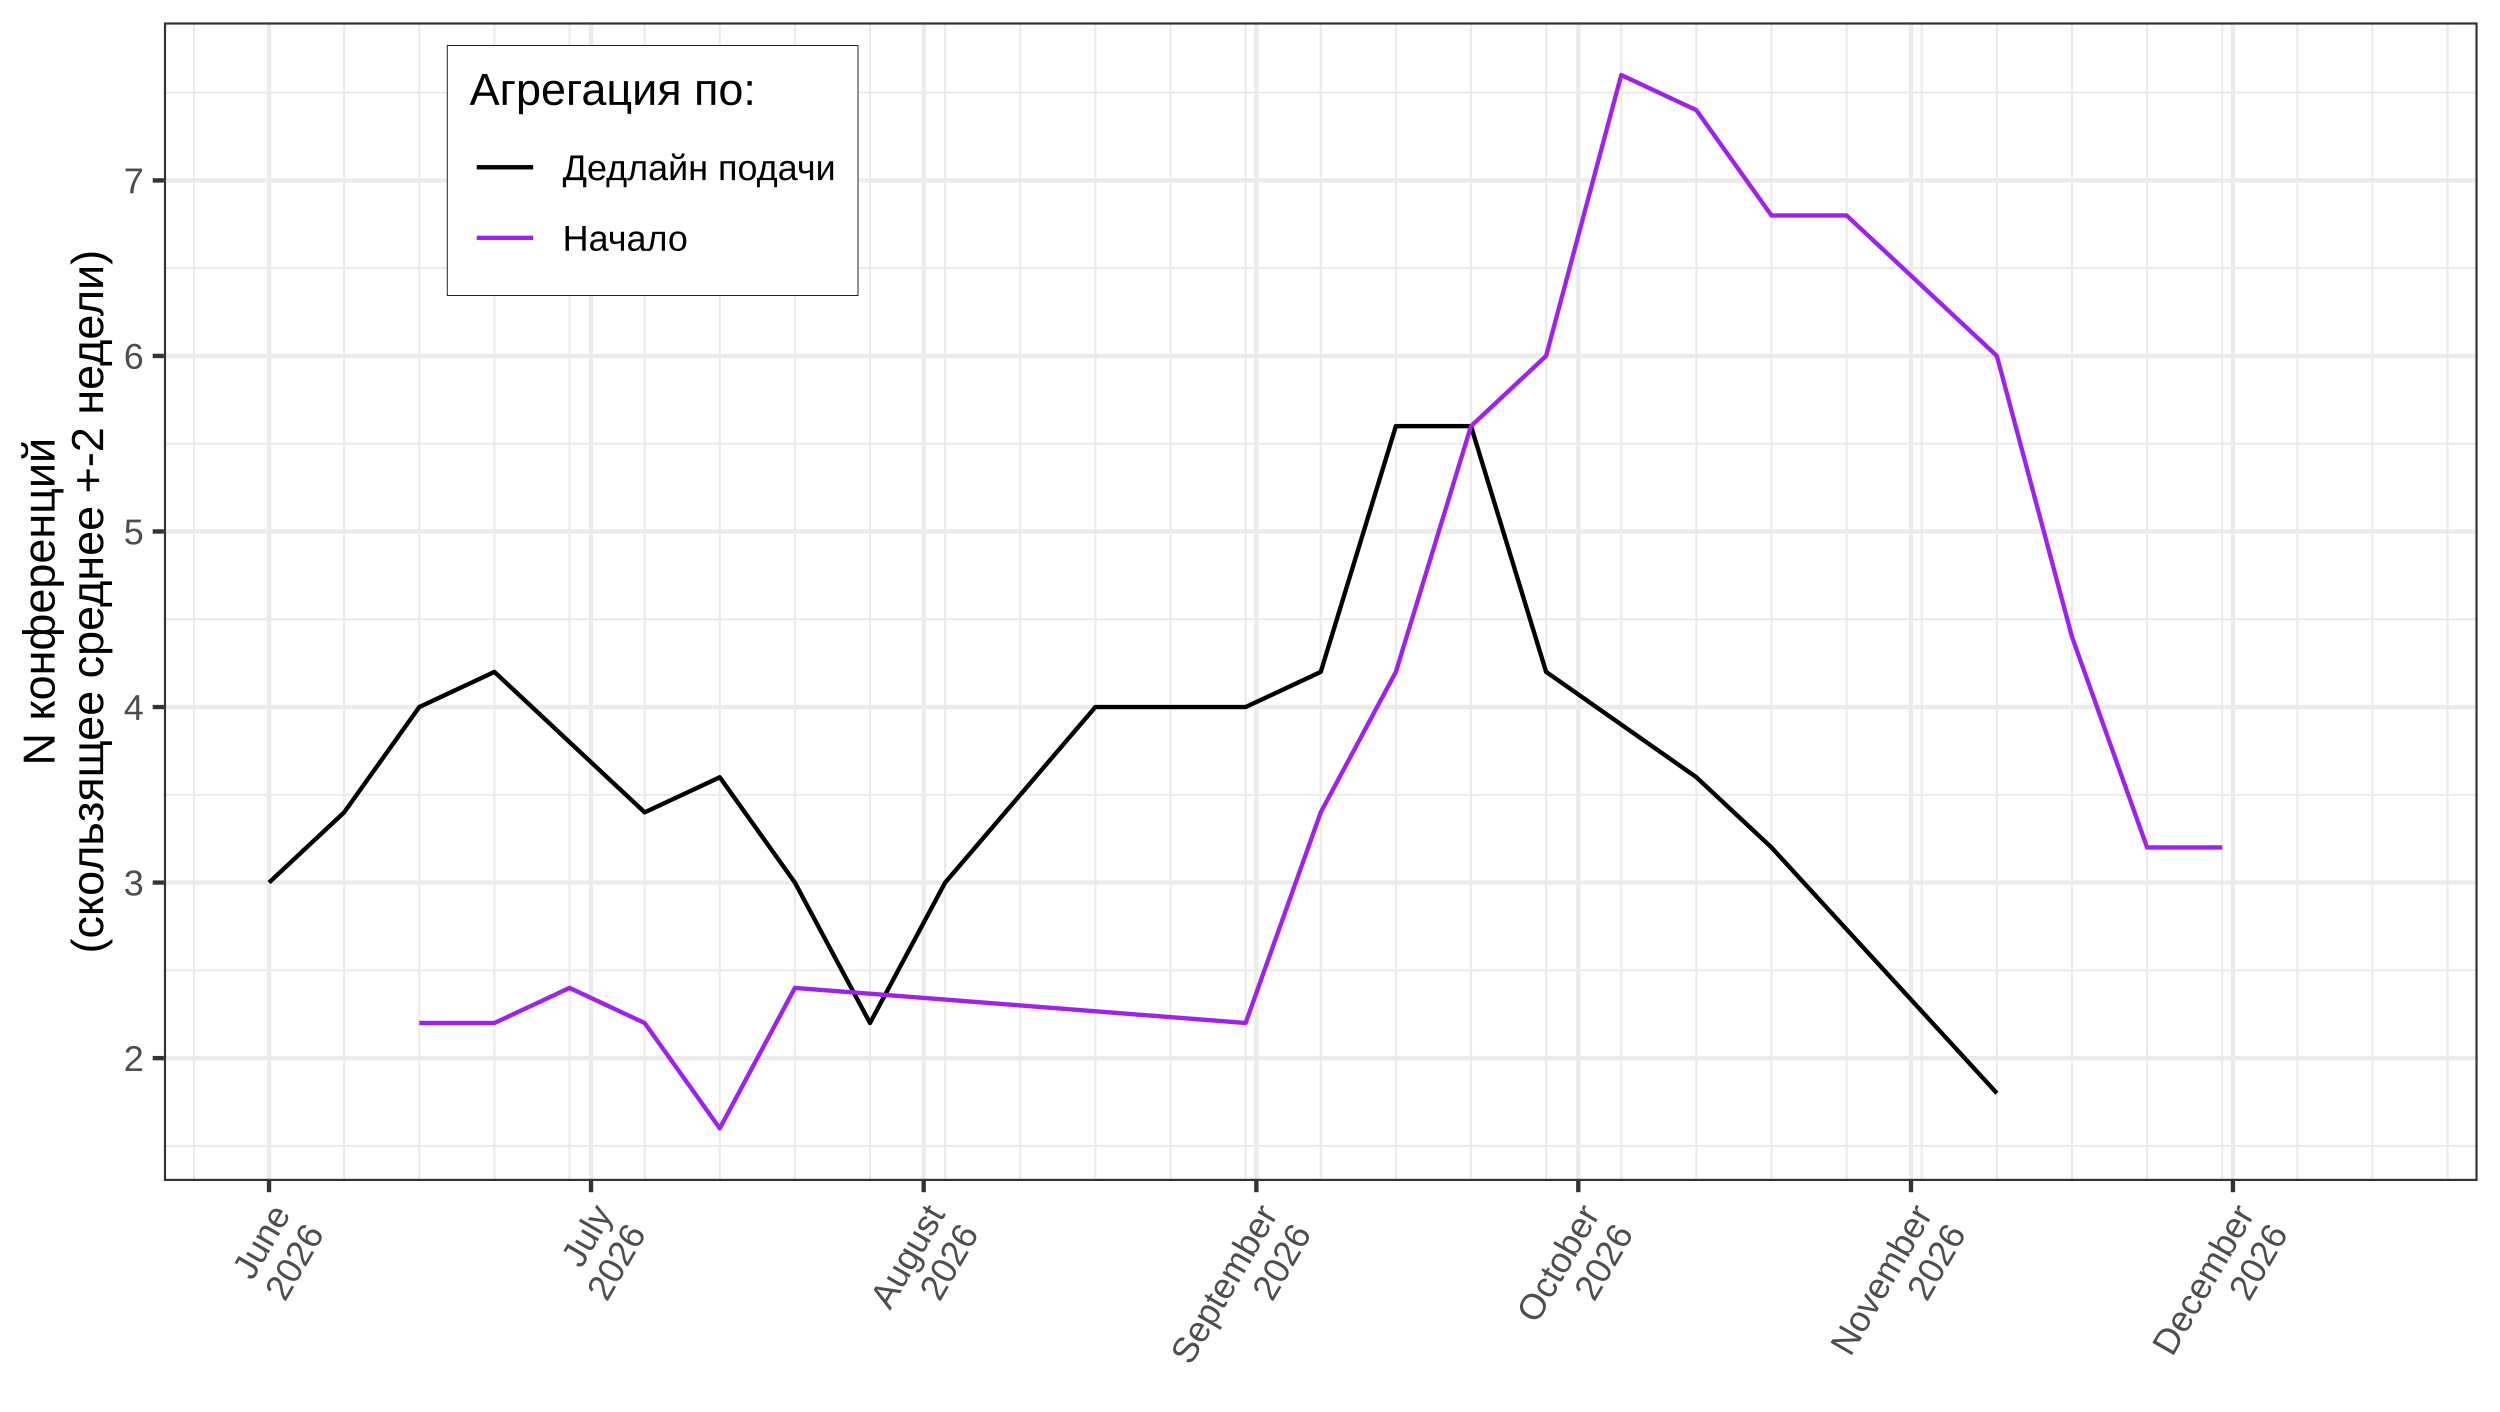
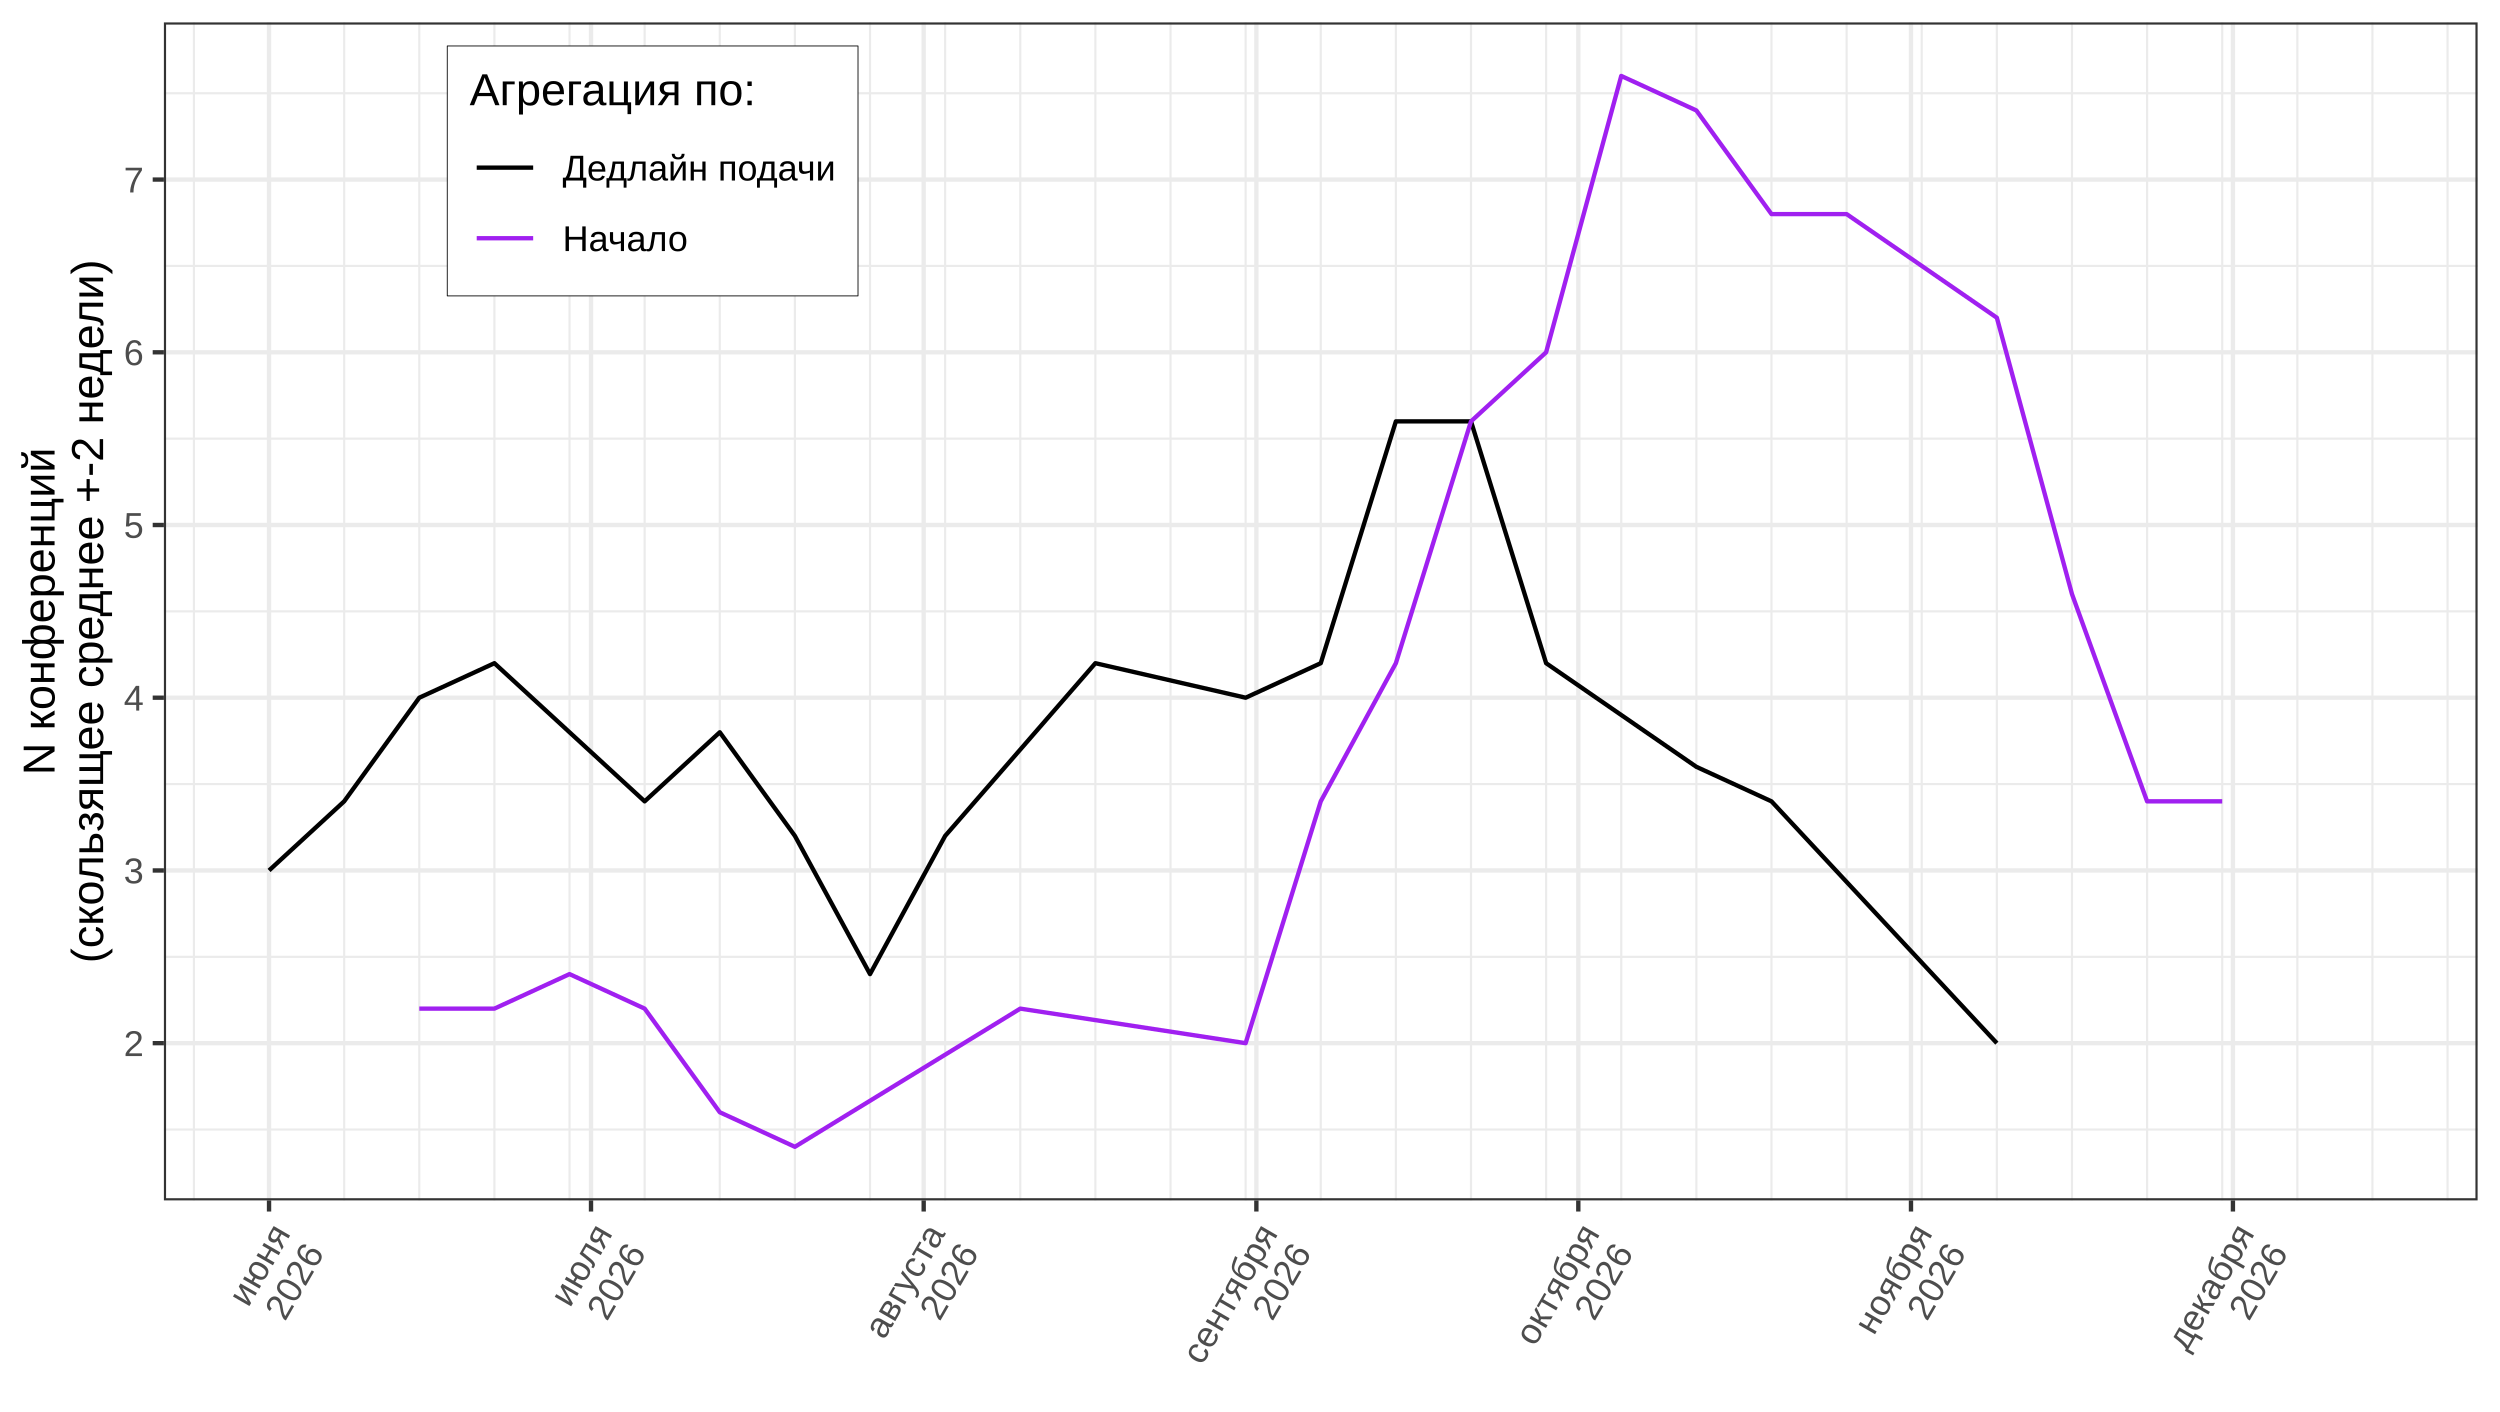
<svg xmlns="http://www.w3.org/2000/svg" width="612.00pt" height="345.60pt" viewBox="0 0 612.00 345.60">
  <g class="svglite">
    <defs>
      <style type="text/css">
    .svglite line, .svglite polyline, .svglite polygon, .svglite path, .svglite rect, .svglite circle {
      fill: none;
      stroke: #000000;
      stroke-linecap: round;
      stroke-linejoin: round;
      stroke-miterlimit: 10.00;
    }
    .svglite text {
      white-space: pre;
    }
    .svglite g.glyphgroup path {
      fill: inherit;
      stroke: none;
    }
  </style>
    </defs>
    <rect width="100%" height="100%" style="stroke: none; fill: #FFFFFF;" />
    <defs>
      <clipPath id="cpMC4wMHw2MTIuMDB8MC4wMHwzNDUuNjA=">
        <rect x="0.00" y="0.00" width="612.00" height="345.60" />
      </clipPath>
    </defs>
    <g clip-path="url(#cpMC4wMHw2MTIuMDB8MC4wMHwzNDUuNjA=)">
      <rect x="0.00" y="0.00" width="612.00" height="345.60" style="stroke-width: 1.07; stroke: #FFFFFF; fill: #FFFFFF;" />
    </g>
    <defs>
-       <clipPath id="cpNDAuMTJ8NjA2LjUyfDUuNDh8Mjg5LjEx">
-         <rect x="40.12" y="5.48" width="566.40" height="283.63" />
+       <clipPath id="cpNDAuMTJ8NjA2LjUyfDUuNDh8MjkzLjg1">
+         <rect x="40.12" y="5.48" width="566.40" height="288.37" />
      </clipPath>
    </defs>
-     <g clip-path="url(#cpNDAuMTJ8NjA2LjUyfDUuNDh8Mjg5LjEx)">
-       <rect x="40.12" y="5.48" width="566.40" height="283.63" style="stroke-width: 1.07; stroke: none; fill: #FFFFFF;" />
-       <polyline points="40.12,280.51 606.52,280.51 " style="stroke-width: 0.53; stroke: #EBEBEB; stroke-linecap: butt;" />
-       <polyline points="40.12,237.54 606.52,237.54 " style="stroke-width: 0.53; stroke: #EBEBEB; stroke-linecap: butt;" />
-       <polyline points="40.12,194.57 606.52,194.57 " style="stroke-width: 0.53; stroke: #EBEBEB; stroke-linecap: butt;" />
-       <polyline points="40.12,151.59 606.52,151.59 " style="stroke-width: 0.53; stroke: #EBEBEB; stroke-linecap: butt;" />
-       <polyline points="40.12,108.62 606.52,108.62 " style="stroke-width: 0.53; stroke: #EBEBEB; stroke-linecap: butt;" />
-       <polyline points="40.12,65.64 606.52,65.64 " style="stroke-width: 0.53; stroke: #EBEBEB; stroke-linecap: butt;" />
-       <polyline points="40.12,22.67 606.52,22.67 " style="stroke-width: 0.53; stroke: #EBEBEB; stroke-linecap: butt;" />
-       <polyline points="47.47,289.11 47.47,5.48 " style="stroke-width: 0.53; stroke: #EBEBEB; stroke-linecap: butt;" />
-       <polyline points="84.25,289.11 84.25,5.48 " style="stroke-width: 0.53; stroke: #EBEBEB; stroke-linecap: butt;" />
-       <polyline points="102.64,289.11 102.64,5.48 " style="stroke-width: 0.53; stroke: #EBEBEB; stroke-linecap: butt;" />
-       <polyline points="121.03,289.11 121.03,5.48 " style="stroke-width: 0.53; stroke: #EBEBEB; stroke-linecap: butt;" />
-       <polyline points="139.42,289.11 139.42,5.48 " style="stroke-width: 0.53; stroke: #EBEBEB; stroke-linecap: butt;" />
-       <polyline points="157.81,289.11 157.81,5.48 " style="stroke-width: 0.53; stroke: #EBEBEB; stroke-linecap: butt;" />
-       <polyline points="176.20,289.11 176.20,5.48 " style="stroke-width: 0.53; stroke: #EBEBEB; stroke-linecap: butt;" />
-       <polyline points="194.59,289.11 194.59,5.48 " style="stroke-width: 0.53; stroke: #EBEBEB; stroke-linecap: butt;" />
-       <polyline points="212.98,289.11 212.98,5.48 " style="stroke-width: 0.53; stroke: #EBEBEB; stroke-linecap: butt;" />
-       <polyline points="231.37,289.11 231.37,5.48 " style="stroke-width: 0.53; stroke: #EBEBEB; stroke-linecap: butt;" />
-       <polyline points="249.76,289.11 249.76,5.48 " style="stroke-width: 0.53; stroke: #EBEBEB; stroke-linecap: butt;" />
-       <polyline points="268.15,289.11 268.15,5.48 " style="stroke-width: 0.53; stroke: #EBEBEB; stroke-linecap: butt;" />
-       <polyline points="286.54,289.11 286.54,5.48 " style="stroke-width: 0.53; stroke: #EBEBEB; stroke-linecap: butt;" />
-       <polyline points="304.93,289.11 304.93,5.48 " style="stroke-width: 0.53; stroke: #EBEBEB; stroke-linecap: butt;" />
-       <polyline points="323.32,289.11 323.32,5.48 " style="stroke-width: 0.53; stroke: #EBEBEB; stroke-linecap: butt;" />
-       <polyline points="341.71,289.11 341.71,5.48 " style="stroke-width: 0.53; stroke: #EBEBEB; stroke-linecap: butt;" />
-       <polyline points="360.10,289.11 360.10,5.48 " style="stroke-width: 0.53; stroke: #EBEBEB; stroke-linecap: butt;" />
-       <polyline points="378.49,289.11 378.49,5.48 " style="stroke-width: 0.53; stroke: #EBEBEB; stroke-linecap: butt;" />
-       <polyline points="396.88,289.11 396.88,5.48 " style="stroke-width: 0.53; stroke: #EBEBEB; stroke-linecap: butt;" />
-       <polyline points="415.27,289.11 415.27,5.48 " style="stroke-width: 0.53; stroke: #EBEBEB; stroke-linecap: butt;" />
-       <polyline points="433.66,289.11 433.66,5.48 " style="stroke-width: 0.53; stroke: #EBEBEB; stroke-linecap: butt;" />
-       <polyline points="452.05,289.11 452.05,5.48 " style="stroke-width: 0.53; stroke: #EBEBEB; stroke-linecap: butt;" />
-       <polyline points="470.44,289.11 470.44,5.48 " style="stroke-width: 0.53; stroke: #EBEBEB; stroke-linecap: butt;" />
-       <polyline points="488.83,289.11 488.83,5.48 " style="stroke-width: 0.53; stroke: #EBEBEB; stroke-linecap: butt;" />
-       <polyline points="507.22,289.11 507.22,5.48 " style="stroke-width: 0.53; stroke: #EBEBEB; stroke-linecap: butt;" />
-       <polyline points="525.61,289.11 525.61,5.48 " style="stroke-width: 0.53; stroke: #EBEBEB; stroke-linecap: butt;" />
-       <polyline points="544.00,289.11 544.00,5.48 " style="stroke-width: 0.53; stroke: #EBEBEB; stroke-linecap: butt;" />
-       <polyline points="562.39,289.11 562.39,5.48 " style="stroke-width: 0.53; stroke: #EBEBEB; stroke-linecap: butt;" />
-       <polyline points="580.77,289.11 580.77,5.48 " style="stroke-width: 0.53; stroke: #EBEBEB; stroke-linecap: butt;" />
-       <polyline points="599.16,289.11 599.16,5.48 " style="stroke-width: 0.53; stroke: #EBEBEB; stroke-linecap: butt;" />
-       <polyline points="40.12,259.03 606.52,259.03 " style="stroke-width: 1.07; stroke: #EBEBEB; stroke-linecap: butt;" />
-       <polyline points="40.12,216.05 606.52,216.05 " style="stroke-width: 1.07; stroke: #EBEBEB; stroke-linecap: butt;" />
-       <polyline points="40.12,173.08 606.52,173.08 " style="stroke-width: 1.07; stroke: #EBEBEB; stroke-linecap: butt;" />
-       <polyline points="40.12,130.10 606.52,130.10 " style="stroke-width: 1.07; stroke: #EBEBEB; stroke-linecap: butt;" />
-       <polyline points="40.12,87.13 606.52,87.13 " style="stroke-width: 1.07; stroke: #EBEBEB; stroke-linecap: butt;" />
-       <polyline points="40.12,44.16 606.52,44.16 " style="stroke-width: 1.07; stroke: #EBEBEB; stroke-linecap: butt;" />
-       <polyline points="65.86,289.11 65.86,5.48 " style="stroke-width: 1.07; stroke: #EBEBEB; stroke-linecap: butt;" />
-       <polyline points="144.68,289.11 144.68,5.48 " style="stroke-width: 1.07; stroke: #EBEBEB; stroke-linecap: butt;" />
-       <polyline points="226.12,289.11 226.12,5.48 " style="stroke-width: 1.07; stroke: #EBEBEB; stroke-linecap: butt;" />
-       <polyline points="307.56,289.11 307.56,5.48 " style="stroke-width: 1.07; stroke: #EBEBEB; stroke-linecap: butt;" />
-       <polyline points="386.37,289.11 386.37,5.48 " style="stroke-width: 1.07; stroke: #EBEBEB; stroke-linecap: butt;" />
-       <polyline points="467.81,289.11 467.81,5.48 " style="stroke-width: 1.07; stroke: #EBEBEB; stroke-linecap: butt;" />
-       <polyline points="546.62,289.11 546.62,5.48 " style="stroke-width: 1.07; stroke: #EBEBEB; stroke-linecap: butt;" />
-       <polyline points="65.86,216.05 84.25,198.86 102.64,173.08 121.03,164.48 139.42,181.67 157.81,198.86 176.20,190.27 194.59,216.05 212.98,250.43 231.37,216.05 268.15,173.08 304.93,173.08 323.32,164.48 341.71,104.32 360.10,104.32 378.49,164.48 415.27,190.27 433.66,207.46 488.83,267.62 " style="stroke-width: 1.07; stroke-linecap: butt;" />
-       <polyline points="102.64,250.43 121.03,250.43 139.42,241.84 157.81,250.43 176.20,276.22 194.59,241.84 304.93,250.43 323.32,198.86 341.71,164.48 360.10,104.32 378.49,87.13 396.88,18.37 415.27,26.97 433.66,52.75 452.05,52.75 488.83,87.13 507.22,155.89 525.61,207.46 544.00,207.46 " style="stroke-width: 1.07; stroke: #A020F0; stroke-linecap: butt;" />
-       <rect x="40.12" y="5.48" width="566.40" height="283.63" style="stroke-width: 1.07; stroke: #333333;" />
+     <g clip-path="url(#cpNDAuMTJ8NjA2LjUyfDUuNDh8MjkzLjg1)">
+       <rect x="40.12" y="5.48" width="566.40" height="288.37" style="stroke-width: 1.07; stroke: none; fill: #FFFFFF;" />
+       <polyline points="40.12,276.51 606.52,276.51 " style="stroke-width: 0.53; stroke: #EBEBEB; stroke-linecap: butt;" />
+       <polyline points="40.12,234.23 606.52,234.23 " style="stroke-width: 0.53; stroke: #EBEBEB; stroke-linecap: butt;" />
+       <polyline points="40.12,191.94 606.52,191.94 " style="stroke-width: 0.53; stroke: #EBEBEB; stroke-linecap: butt;" />
+       <polyline points="40.12,149.66 606.52,149.66 " style="stroke-width: 0.53; stroke: #EBEBEB; stroke-linecap: butt;" />
+       <polyline points="40.12,107.38 606.52,107.38 " style="stroke-width: 0.53; stroke: #EBEBEB; stroke-linecap: butt;" />
+       <polyline points="40.12,65.10 606.52,65.10 " style="stroke-width: 0.53; stroke: #EBEBEB; stroke-linecap: butt;" />
+       <polyline points="40.12,22.82 606.52,22.82 " style="stroke-width: 0.53; stroke: #EBEBEB; stroke-linecap: butt;" />
+       <polyline points="47.47,293.85 47.47,5.48 " style="stroke-width: 0.53; stroke: #EBEBEB; stroke-linecap: butt;" />
+       <polyline points="84.25,293.85 84.25,5.48 " style="stroke-width: 0.53; stroke: #EBEBEB; stroke-linecap: butt;" />
+       <polyline points="102.64,293.85 102.64,5.48 " style="stroke-width: 0.53; stroke: #EBEBEB; stroke-linecap: butt;" />
+       <polyline points="121.03,293.85 121.03,5.48 " style="stroke-width: 0.53; stroke: #EBEBEB; stroke-linecap: butt;" />
+       <polyline points="139.42,293.85 139.42,5.48 " style="stroke-width: 0.53; stroke: #EBEBEB; stroke-linecap: butt;" />
+       <polyline points="157.81,293.85 157.81,5.48 " style="stroke-width: 0.53; stroke: #EBEBEB; stroke-linecap: butt;" />
+       <polyline points="176.20,293.85 176.20,5.48 " style="stroke-width: 0.53; stroke: #EBEBEB; stroke-linecap: butt;" />
+       <polyline points="194.59,293.85 194.59,5.48 " style="stroke-width: 0.53; stroke: #EBEBEB; stroke-linecap: butt;" />
+       <polyline points="212.98,293.85 212.98,5.48 " style="stroke-width: 0.53; stroke: #EBEBEB; stroke-linecap: butt;" />
+       <polyline points="231.37,293.85 231.37,5.48 " style="stroke-width: 0.53; stroke: #EBEBEB; stroke-linecap: butt;" />
+       <polyline points="249.76,293.85 249.76,5.48 " style="stroke-width: 0.53; stroke: #EBEBEB; stroke-linecap: butt;" />
+       <polyline points="268.15,293.85 268.15,5.48 " style="stroke-width: 0.53; stroke: #EBEBEB; stroke-linecap: butt;" />
+       <polyline points="286.54,293.85 286.54,5.48 " style="stroke-width: 0.53; stroke: #EBEBEB; stroke-linecap: butt;" />
+       <polyline points="304.93,293.85 304.93,5.48 " style="stroke-width: 0.53; stroke: #EBEBEB; stroke-linecap: butt;" />
+       <polyline points="323.32,293.85 323.32,5.48 " style="stroke-width: 0.53; stroke: #EBEBEB; stroke-linecap: butt;" />
+       <polyline points="341.71,293.85 341.71,5.48 " style="stroke-width: 0.53; stroke: #EBEBEB; stroke-linecap: butt;" />
+       <polyline points="360.10,293.85 360.10,5.48 " style="stroke-width: 0.53; stroke: #EBEBEB; stroke-linecap: butt;" />
+       <polyline points="378.49,293.85 378.49,5.48 " style="stroke-width: 0.53; stroke: #EBEBEB; stroke-linecap: butt;" />
+       <polyline points="396.88,293.85 396.88,5.48 " style="stroke-width: 0.53; stroke: #EBEBEB; stroke-linecap: butt;" />
+       <polyline points="415.27,293.85 415.27,5.48 " style="stroke-width: 0.53; stroke: #EBEBEB; stroke-linecap: butt;" />
+       <polyline points="433.66,293.85 433.66,5.48 " style="stroke-width: 0.53; stroke: #EBEBEB; stroke-linecap: butt;" />
+       <polyline points="452.05,293.85 452.05,5.48 " style="stroke-width: 0.53; stroke: #EBEBEB; stroke-linecap: butt;" />
+       <polyline points="470.44,293.85 470.44,5.48 " style="stroke-width: 0.53; stroke: #EBEBEB; stroke-linecap: butt;" />
+       <polyline points="488.83,293.85 488.83,5.48 " style="stroke-width: 0.53; stroke: #EBEBEB; stroke-linecap: butt;" />
+       <polyline points="507.22,293.85 507.22,5.48 " style="stroke-width: 0.53; stroke: #EBEBEB; stroke-linecap: butt;" />
+       <polyline points="525.61,293.85 525.61,5.48 " style="stroke-width: 0.53; stroke: #EBEBEB; stroke-linecap: butt;" />
+       <polyline points="544.00,293.85 544.00,5.48 " style="stroke-width: 0.53; stroke: #EBEBEB; stroke-linecap: butt;" />
+       <polyline points="562.39,293.85 562.39,5.48 " style="stroke-width: 0.53; stroke: #EBEBEB; stroke-linecap: butt;" />
+       <polyline points="580.77,293.85 580.77,5.48 " style="stroke-width: 0.53; stroke: #EBEBEB; stroke-linecap: butt;" />
+       <polyline points="599.16,293.85 599.16,5.48 " style="stroke-width: 0.53; stroke: #EBEBEB; stroke-linecap: butt;" />
+       <polyline points="40.12,255.37 606.52,255.37 " style="stroke-width: 1.07; stroke: #EBEBEB; stroke-linecap: butt;" />
+       <polyline points="40.12,213.09 606.52,213.09 " style="stroke-width: 1.07; stroke: #EBEBEB; stroke-linecap: butt;" />
+       <polyline points="40.12,170.80 606.52,170.80 " style="stroke-width: 1.07; stroke: #EBEBEB; stroke-linecap: butt;" />
+       <polyline points="40.12,128.52 606.52,128.52 " style="stroke-width: 1.07; stroke: #EBEBEB; stroke-linecap: butt;" />
+       <polyline points="40.12,86.24 606.52,86.24 " style="stroke-width: 1.07; stroke: #EBEBEB; stroke-linecap: butt;" />
+       <polyline points="40.12,43.96 606.52,43.96 " style="stroke-width: 1.07; stroke: #EBEBEB; stroke-linecap: butt;" />
+       <polyline points="65.86,293.85 65.86,5.48 " style="stroke-width: 1.07; stroke: #EBEBEB; stroke-linecap: butt;" />
+       <polyline points="144.68,293.85 144.68,5.48 " style="stroke-width: 1.07; stroke: #EBEBEB; stroke-linecap: butt;" />
+       <polyline points="226.12,293.85 226.12,5.48 " style="stroke-width: 1.07; stroke: #EBEBEB; stroke-linecap: butt;" />
+       <polyline points="307.56,293.85 307.56,5.48 " style="stroke-width: 1.07; stroke: #EBEBEB; stroke-linecap: butt;" />
+       <polyline points="386.37,293.85 386.37,5.48 " style="stroke-width: 1.07; stroke: #EBEBEB; stroke-linecap: butt;" />
+       <polyline points="467.81,293.85 467.81,5.48 " style="stroke-width: 1.07; stroke: #EBEBEB; stroke-linecap: butt;" />
+       <polyline points="546.62,293.85 546.62,5.48 " style="stroke-width: 1.07; stroke: #EBEBEB; stroke-linecap: butt;" />
+       <polyline points="65.86,213.09 84.25,196.17 102.64,170.80 121.03,162.35 139.42,179.26 157.81,196.17 176.20,179.26 194.59,204.63 212.98,238.46 231.37,204.63 268.15,162.35 304.93,170.80 323.32,162.35 341.71,103.15 360.10,103.15 378.49,162.35 415.27,187.72 433.66,196.17 488.83,255.37 " style="stroke-width: 1.07; stroke-linecap: butt;" />
+       <polyline points="102.64,246.91 121.03,246.91 139.42,238.46 157.81,246.91 176.20,272.28 194.59,280.74 249.76,246.91 304.93,255.37 323.32,196.17 341.71,162.35 360.10,103.15 378.49,86.24 396.88,18.59 415.27,27.04 433.66,52.41 452.05,52.41 488.83,77.78 507.22,145.43 525.61,196.17 544.00,196.17 " style="stroke-width: 1.07; stroke: #A020F0; stroke-linecap: butt;" />
+       <rect x="40.12" y="5.48" width="566.40" height="288.37" style="stroke-width: 1.07; stroke: #333333;" />
    </g>
    <g clip-path="url(#cpMC4wMHw2MTIuMDB8MC4wMHwzNDUuNjA=)">
-       <text x="35.19" y="262.18" text-anchor="end" style="font-size: 8.80px;fill: #4D4D4D; font-family: &quot;Arial&quot;;" textLength="4.89px" lengthAdjust="spacingAndGlyphs">2</text>
-       <text x="35.19" y="219.20" text-anchor="end" style="font-size: 8.80px;fill: #4D4D4D; font-family: &quot;Arial&quot;;" textLength="4.89px" lengthAdjust="spacingAndGlyphs">3</text>
-       <text x="35.19" y="176.23" text-anchor="end" style="font-size: 8.80px;fill: #4D4D4D; font-family: &quot;Arial&quot;;" textLength="4.89px" lengthAdjust="spacingAndGlyphs">4</text>
-       <text x="35.19" y="133.25" text-anchor="end" style="font-size: 8.80px;fill: #4D4D4D; font-family: &quot;Arial&quot;;" textLength="4.89px" lengthAdjust="spacingAndGlyphs">5</text>
-       <text x="35.19" y="90.28" text-anchor="end" style="font-size: 8.80px;fill: #4D4D4D; font-family: &quot;Arial&quot;;" textLength="4.89px" lengthAdjust="spacingAndGlyphs">6</text>
-       <text x="35.19" y="47.31" text-anchor="end" style="font-size: 8.80px;fill: #4D4D4D; font-family: &quot;Arial&quot;;" textLength="4.89px" lengthAdjust="spacingAndGlyphs">7</text>
-       <polyline points="37.38,259.03 40.12,259.03 " style="stroke-width: 1.07; stroke: #333333; stroke-linecap: butt;" />
-       <polyline points="37.38,216.05 40.12,216.05 " style="stroke-width: 1.07; stroke: #333333; stroke-linecap: butt;" />
-       <polyline points="37.38,173.08 40.12,173.08 " style="stroke-width: 1.07; stroke: #333333; stroke-linecap: butt;" />
-       <polyline points="37.38,130.10 40.12,130.10 " style="stroke-width: 1.07; stroke: #333333; stroke-linecap: butt;" />
-       <polyline points="37.38,87.13 40.12,87.13 " style="stroke-width: 1.07; stroke: #333333; stroke-linecap: butt;" />
-       <polyline points="37.38,44.16 40.12,44.16 " style="stroke-width: 1.07; stroke: #333333; stroke-linecap: butt;" />
-       <polyline points="65.86,291.85 65.86,289.11 " style="stroke-width: 1.07; stroke: #333333; stroke-linecap: butt;" />
-       <polyline points="144.68,291.85 144.68,289.11 " style="stroke-width: 1.07; stroke: #333333; stroke-linecap: butt;" />
-       <polyline points="226.12,291.85 226.12,289.11 " style="stroke-width: 1.07; stroke: #333333; stroke-linecap: butt;" />
-       <polyline points="307.56,291.85 307.56,289.11 " style="stroke-width: 1.07; stroke: #333333; stroke-linecap: butt;" />
-       <polyline points="386.37,291.85 386.37,289.11 " style="stroke-width: 1.07; stroke: #333333; stroke-linecap: butt;" />
-       <polyline points="467.81,291.85 467.81,289.11 " style="stroke-width: 1.07; stroke: #333333; stroke-linecap: butt;" />
-       <polyline points="546.62,291.85 546.62,289.11 " style="stroke-width: 1.07; stroke: #333333; stroke-linecap: butt;" />
-       <text transform="translate(71.32,297.19) rotate(-60)" text-anchor="end" style="font-size: 8.80px;fill: #4D4D4D; font-family: &quot;Arial&quot;;" textLength="19.08px" lengthAdjust="spacingAndGlyphs">June</text>
-       <text transform="translate(79.55,301.94) rotate(-60)" text-anchor="end" style="font-size: 8.80px;fill: #4D4D4D; font-family: &quot;Arial&quot;;" textLength="19.56px" lengthAdjust="spacingAndGlyphs">2026</text>
-       <text transform="translate(150.13,297.19) rotate(-60)" text-anchor="end" style="font-size: 8.80px;fill: #4D4D4D; font-family: &quot;Arial&quot;;" textLength="15.66px" lengthAdjust="spacingAndGlyphs">July</text>
-       <text transform="translate(158.36,301.94) rotate(-60)" text-anchor="end" style="font-size: 8.80px;fill: #4D4D4D; font-family: &quot;Arial&quot;;" textLength="19.56px" lengthAdjust="spacingAndGlyphs">2026</text>
-       <text transform="translate(231.57,297.19) rotate(-60)" text-anchor="end" style="font-size: 8.80px;fill: #4D4D4D; font-family: &quot;Arial&quot;;" textLength="27.39px" lengthAdjust="spacingAndGlyphs">August</text>
-       <text transform="translate(239.80,301.94) rotate(-60)" text-anchor="end" style="font-size: 8.80px;fill: #4D4D4D; font-family: &quot;Arial&quot;;" textLength="19.56px" lengthAdjust="spacingAndGlyphs">2026</text>
-       <text transform="translate(313.01,297.19) rotate(-60)" text-anchor="end" style="font-size: 8.80px;fill: #4D4D4D; font-family: &quot;Arial&quot;;" textLength="43.02px" lengthAdjust="spacingAndGlyphs">September</text>
-       <text transform="translate(321.24,301.94) rotate(-60)" text-anchor="end" style="font-size: 8.80px;fill: #4D4D4D; font-family: &quot;Arial&quot;;" textLength="19.56px" lengthAdjust="spacingAndGlyphs">2026</text>
-       <text transform="translate(391.83,297.19) rotate(-60)" text-anchor="end" style="font-size: 8.80px;fill: #4D4D4D; font-family: &quot;Arial&quot;;" textLength="31.28px" lengthAdjust="spacingAndGlyphs">October</text>
-       <text transform="translate(400.06,301.94) rotate(-60)" text-anchor="end" style="font-size: 8.80px;fill: #4D4D4D; font-family: &quot;Arial&quot;;" textLength="19.56px" lengthAdjust="spacingAndGlyphs">2026</text>
-       <text transform="translate(473.27,297.19) rotate(-60)" text-anchor="end" style="font-size: 8.80px;fill: #4D4D4D; font-family: &quot;Arial&quot;;" textLength="40.58px" lengthAdjust="spacingAndGlyphs">November</text>
-       <text transform="translate(481.50,301.94) rotate(-60)" text-anchor="end" style="font-size: 8.80px;fill: #4D4D4D; font-family: &quot;Arial&quot;;" textLength="19.56px" lengthAdjust="spacingAndGlyphs">2026</text>
-       <text transform="translate(552.08,297.19) rotate(-60)" text-anchor="end" style="font-size: 8.80px;fill: #4D4D4D; font-family: &quot;Arial&quot;;" textLength="40.58px" lengthAdjust="spacingAndGlyphs">December</text>
-       <text transform="translate(560.31,301.94) rotate(-60)" text-anchor="end" style="font-size: 8.80px;fill: #4D4D4D; font-family: &quot;Arial&quot;;" textLength="19.56px" lengthAdjust="spacingAndGlyphs">2026</text>
-       <text transform="translate(13.36,147.29) rotate(-90)" text-anchor="middle" style="font-size: 11.00px; font-family: &quot;Arial&quot;;" textLength="80.22px" lengthAdjust="spacingAndGlyphs">N конференций</text>
-       <text transform="translate(25.24,147.29) rotate(-90)" text-anchor="middle" style="font-size: 11.00px; font-family: &quot;Arial&quot;;" textLength="172.34px" lengthAdjust="spacingAndGlyphs">(скользящее среднее +-2 недели)</text>
-       <rect x="109.49" y="11.15" width="100.55" height="61.19" style="stroke-width: 0.21; fill: #FFFFFF;" />
-       <text x="114.97" y="25.67" style="font-size: 11.00px; font-family: &quot;Arial&quot;;" textLength="70.11px" lengthAdjust="spacingAndGlyphs">Агрегация по:</text>
-       <rect x="114.97" y="32.31" width="17.28" height="17.28" style="stroke-width: 1.07; stroke: none; fill: #FFFFFF;" />
-       <line x1="116.70" y1="40.95" x2="130.52" y2="40.95" style="stroke-width: 1.07; stroke-linecap: butt;" />
-       <rect x="114.97" y="49.59" width="17.28" height="17.28" style="stroke-width: 1.07; stroke: none; fill: #FFFFFF;" />
-       <line x1="116.70" y1="58.23" x2="130.52" y2="58.23" style="stroke-width: 1.07; stroke: #A020F0; stroke-linecap: butt;" />
-       <text x="137.73" y="44.10" style="font-size: 8.80px; font-family: &quot;Arial&quot;;" textLength="66.83px" lengthAdjust="spacingAndGlyphs">Дедлайн подачи</text>
-       <text x="137.73" y="61.38" style="font-size: 8.80px; font-family: &quot;Arial&quot;;" textLength="30.66px" lengthAdjust="spacingAndGlyphs">Начало</text>
+       <text x="35.19" y="258.52" text-anchor="end" style="font-size: 8.80px;fill: #4D4D4D; font-family: &quot;Arial&quot;;" textLength="4.89px" lengthAdjust="spacingAndGlyphs">2</text>
+       <text x="35.19" y="216.24" text-anchor="end" style="font-size: 8.80px;fill: #4D4D4D; font-family: &quot;Arial&quot;;" textLength="4.89px" lengthAdjust="spacingAndGlyphs">3</text>
+       <text x="35.19" y="173.95" text-anchor="end" style="font-size: 8.80px;fill: #4D4D4D; font-family: &quot;Arial&quot;;" textLength="4.89px" lengthAdjust="spacingAndGlyphs">4</text>
+       <text x="35.19" y="131.67" text-anchor="end" style="font-size: 8.80px;fill: #4D4D4D; font-family: &quot;Arial&quot;;" textLength="4.89px" lengthAdjust="spacingAndGlyphs">5</text>
+       <text x="35.19" y="89.39" text-anchor="end" style="font-size: 8.80px;fill: #4D4D4D; font-family: &quot;Arial&quot;;" textLength="4.89px" lengthAdjust="spacingAndGlyphs">6</text>
+       <text x="35.19" y="47.11" text-anchor="end" style="font-size: 8.80px;fill: #4D4D4D; font-family: &quot;Arial&quot;;" textLength="4.89px" lengthAdjust="spacingAndGlyphs">7</text>
+       <polyline points="37.38,255.37 40.12,255.37 " style="stroke-width: 1.07; stroke: #333333; stroke-linecap: butt;" />
+       <polyline points="37.38,213.09 40.12,213.09 " style="stroke-width: 1.07; stroke: #333333; stroke-linecap: butt;" />
+       <polyline points="37.38,170.80 40.12,170.80 " style="stroke-width: 1.07; stroke: #333333; stroke-linecap: butt;" />
+       <polyline points="37.38,128.52 40.12,128.52 " style="stroke-width: 1.07; stroke: #333333; stroke-linecap: butt;" />
+       <polyline points="37.38,86.24 40.12,86.24 " style="stroke-width: 1.07; stroke: #333333; stroke-linecap: butt;" />
+       <polyline points="37.38,43.96 40.12,43.96 " style="stroke-width: 1.07; stroke: #333333; stroke-linecap: butt;" />
+       <polyline points="65.86,296.59 65.86,293.85 " style="stroke-width: 1.07; stroke: #333333; stroke-linecap: butt;" />
+       <polyline points="144.68,296.59 144.68,293.85 " style="stroke-width: 1.07; stroke: #333333; stroke-linecap: butt;" />
+       <polyline points="226.12,296.59 226.12,293.85 " style="stroke-width: 1.07; stroke: #333333; stroke-linecap: butt;" />
+       <polyline points="307.56,296.59 307.56,293.85 " style="stroke-width: 1.07; stroke: #333333; stroke-linecap: butt;" />
+       <polyline points="386.37,296.59 386.37,293.85 " style="stroke-width: 1.07; stroke: #333333; stroke-linecap: butt;" />
+       <polyline points="467.81,296.59 467.81,293.85 " style="stroke-width: 1.07; stroke: #333333; stroke-linecap: butt;" />
+       <polyline points="546.62,296.59 546.62,293.85 " style="stroke-width: 1.07; stroke: #333333; stroke-linecap: butt;" />
+       <text transform="translate(71.32,301.93) rotate(-60)" text-anchor="end" style="font-size: 8.80px;fill: #4D4D4D; font-family: &quot;Arial&quot;;" textLength="21.12px" lengthAdjust="spacingAndGlyphs">июня</text>
+       <text transform="translate(79.55,306.68) rotate(-60)" text-anchor="end" style="font-size: 8.80px;fill: #4D4D4D; font-family: &quot;Arial&quot;;" textLength="19.56px" lengthAdjust="spacingAndGlyphs">2026</text>
+       <text transform="translate(150.13,301.93) rotate(-60)" text-anchor="end" style="font-size: 8.80px;fill: #4D4D4D; font-family: &quot;Arial&quot;;" textLength="21.22px" lengthAdjust="spacingAndGlyphs">июля</text>
+       <text transform="translate(158.36,306.68) rotate(-60)" text-anchor="end" style="font-size: 8.80px;fill: #4D4D4D; font-family: &quot;Arial&quot;;" textLength="19.56px" lengthAdjust="spacingAndGlyphs">2026</text>
+       <text transform="translate(231.57,301.93) rotate(-60)" text-anchor="end" style="font-size: 8.80px;fill: #4D4D4D; font-family: &quot;Arial&quot;;" textLength="30.31px" lengthAdjust="spacingAndGlyphs">августа</text>
+       <text transform="translate(239.80,306.68) rotate(-60)" text-anchor="end" style="font-size: 8.80px;fill: #4D4D4D; font-family: &quot;Arial&quot;;" textLength="19.56px" lengthAdjust="spacingAndGlyphs">2026</text>
+       <text transform="translate(313.01,301.93) rotate(-60)" text-anchor="end" style="font-size: 8.80px;fill: #4D4D4D; font-family: &quot;Arial&quot;;" textLength="37.55px" lengthAdjust="spacingAndGlyphs">сентября</text>
+       <text transform="translate(321.24,306.68) rotate(-60)" text-anchor="end" style="font-size: 8.80px;fill: #4D4D4D; font-family: &quot;Arial&quot;;" textLength="19.56px" lengthAdjust="spacingAndGlyphs">2026</text>
+       <text transform="translate(391.83,301.93) rotate(-60)" text-anchor="end" style="font-size: 8.80px;fill: #4D4D4D; font-family: &quot;Arial&quot;;" textLength="32.22px" lengthAdjust="spacingAndGlyphs">октября</text>
+       <text transform="translate(400.06,306.68) rotate(-60)" text-anchor="end" style="font-size: 8.80px;fill: #4D4D4D; font-family: &quot;Arial&quot;;" textLength="19.56px" lengthAdjust="spacingAndGlyphs">2026</text>
+       <text transform="translate(473.27,301.93) rotate(-60)" text-anchor="end" style="font-size: 8.80px;fill: #4D4D4D; font-family: &quot;Arial&quot;;" textLength="29.11px" lengthAdjust="spacingAndGlyphs">ноября</text>
+       <text transform="translate(481.50,306.68) rotate(-60)" text-anchor="end" style="font-size: 8.80px;fill: #4D4D4D; font-family: &quot;Arial&quot;;" textLength="19.56px" lengthAdjust="spacingAndGlyphs">2026</text>
+       <text transform="translate(552.08,301.93) rotate(-60)" text-anchor="end" style="font-size: 8.80px;fill: #4D4D4D; font-family: &quot;Arial&quot;;" textLength="33.55px" lengthAdjust="spacingAndGlyphs">декабря</text>
+       <text transform="translate(560.31,306.68) rotate(-60)" text-anchor="end" style="font-size: 8.80px;fill: #4D4D4D; font-family: &quot;Arial&quot;;" textLength="19.56px" lengthAdjust="spacingAndGlyphs">2026</text>
+       <text transform="translate(13.36,149.66) rotate(-90)" text-anchor="middle" style="font-size: 11.00px; font-family: &quot;Arial&quot;;" textLength="80.22px" lengthAdjust="spacingAndGlyphs">N конференций</text>
+       <text transform="translate(25.24,149.66) rotate(-90)" text-anchor="middle" style="font-size: 11.00px; font-family: &quot;Arial&quot;;" textLength="172.34px" lengthAdjust="spacingAndGlyphs">(скользящее среднее +-2 недели)</text>
+       <rect x="109.49" y="11.25" width="100.55" height="61.19" style="stroke-width: 0.21; fill: #FFFFFF;" />
+       <text x="114.97" y="25.76" style="font-size: 11.00px; font-family: &quot;Arial&quot;;" textLength="70.11px" lengthAdjust="spacingAndGlyphs">Агрегация по:</text>
+       <rect x="114.97" y="32.40" width="17.28" height="17.28" style="stroke-width: 1.07; stroke: none; fill: #FFFFFF;" />
+       <line x1="116.70" y1="41.04" x2="130.52" y2="41.04" style="stroke-width: 1.07; stroke-linecap: butt;" />
+       <rect x="114.97" y="49.68" width="17.28" height="17.28" style="stroke-width: 1.07; stroke: none; fill: #FFFFFF;" />
+       <line x1="116.70" y1="58.32" x2="130.52" y2="58.32" style="stroke-width: 1.07; stroke: #A020F0; stroke-linecap: butt;" />
+       <text x="137.73" y="44.19" style="font-size: 8.80px; font-family: &quot;Arial&quot;;" textLength="66.83px" lengthAdjust="spacingAndGlyphs">Дедлайн подачи</text>
+       <text x="137.73" y="61.47" style="font-size: 8.80px; font-family: &quot;Arial&quot;;" textLength="30.66px" lengthAdjust="spacingAndGlyphs">Начало</text>
    </g>
  </g>
</svg>
